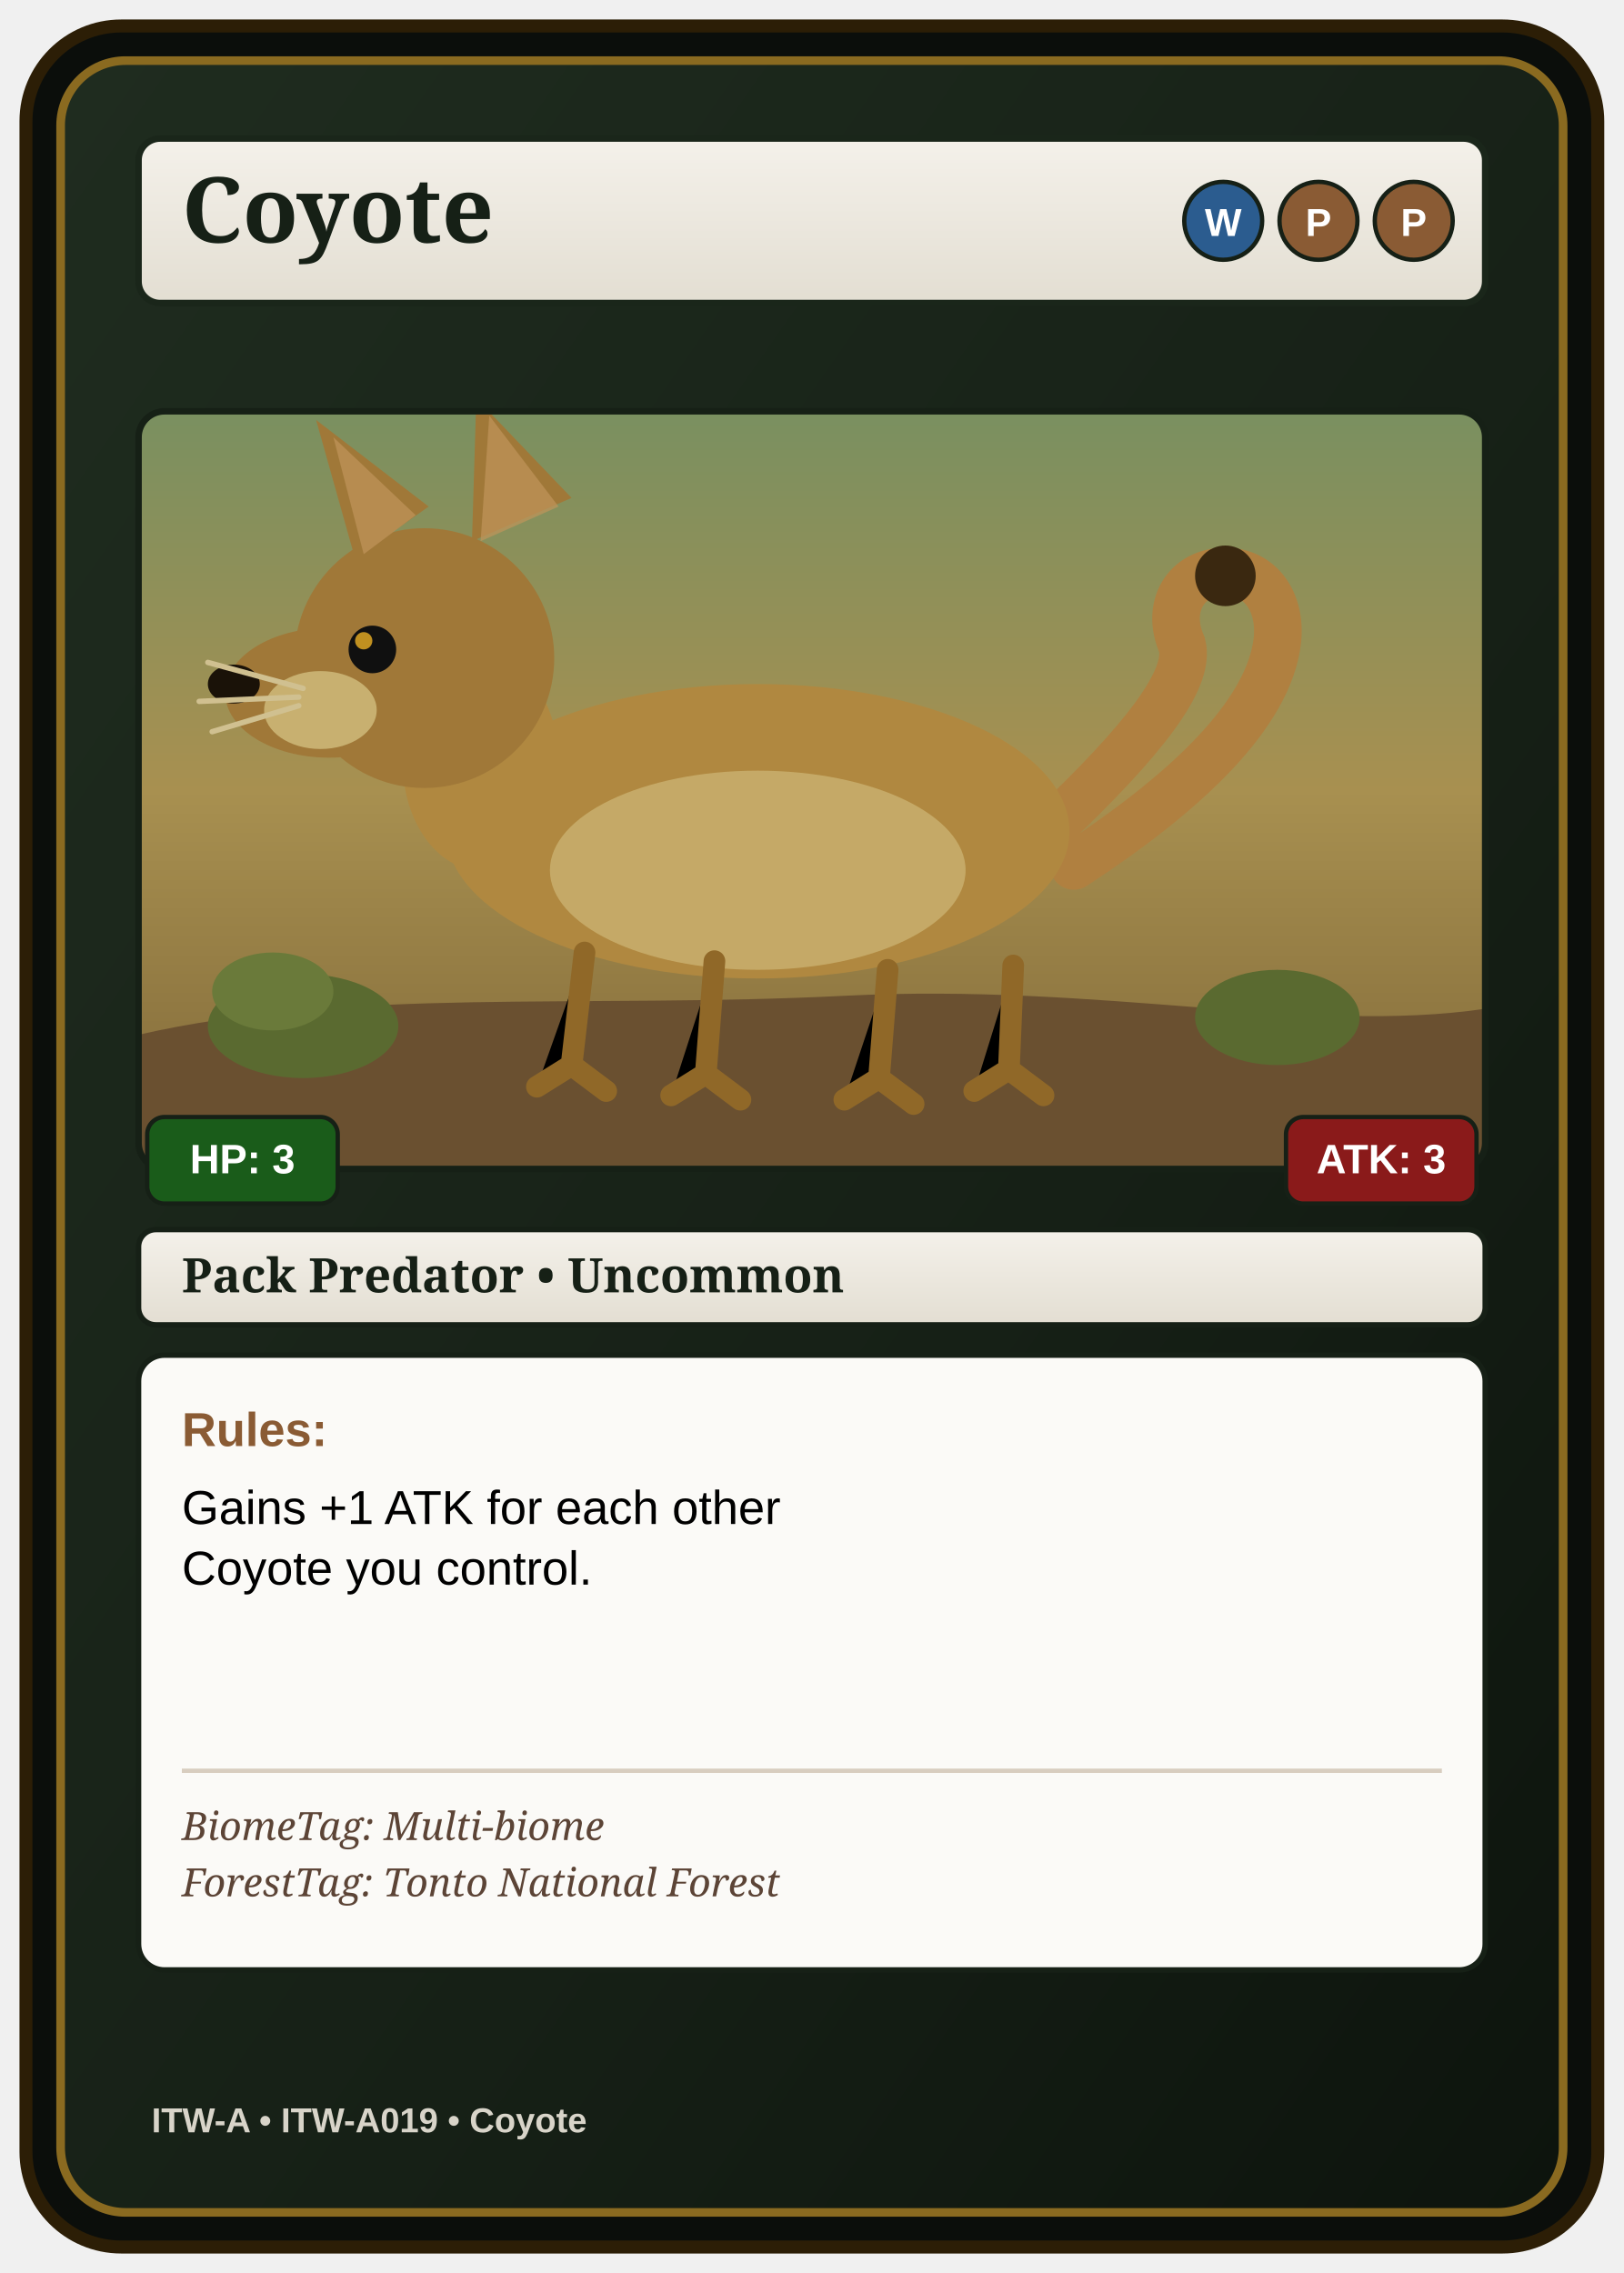
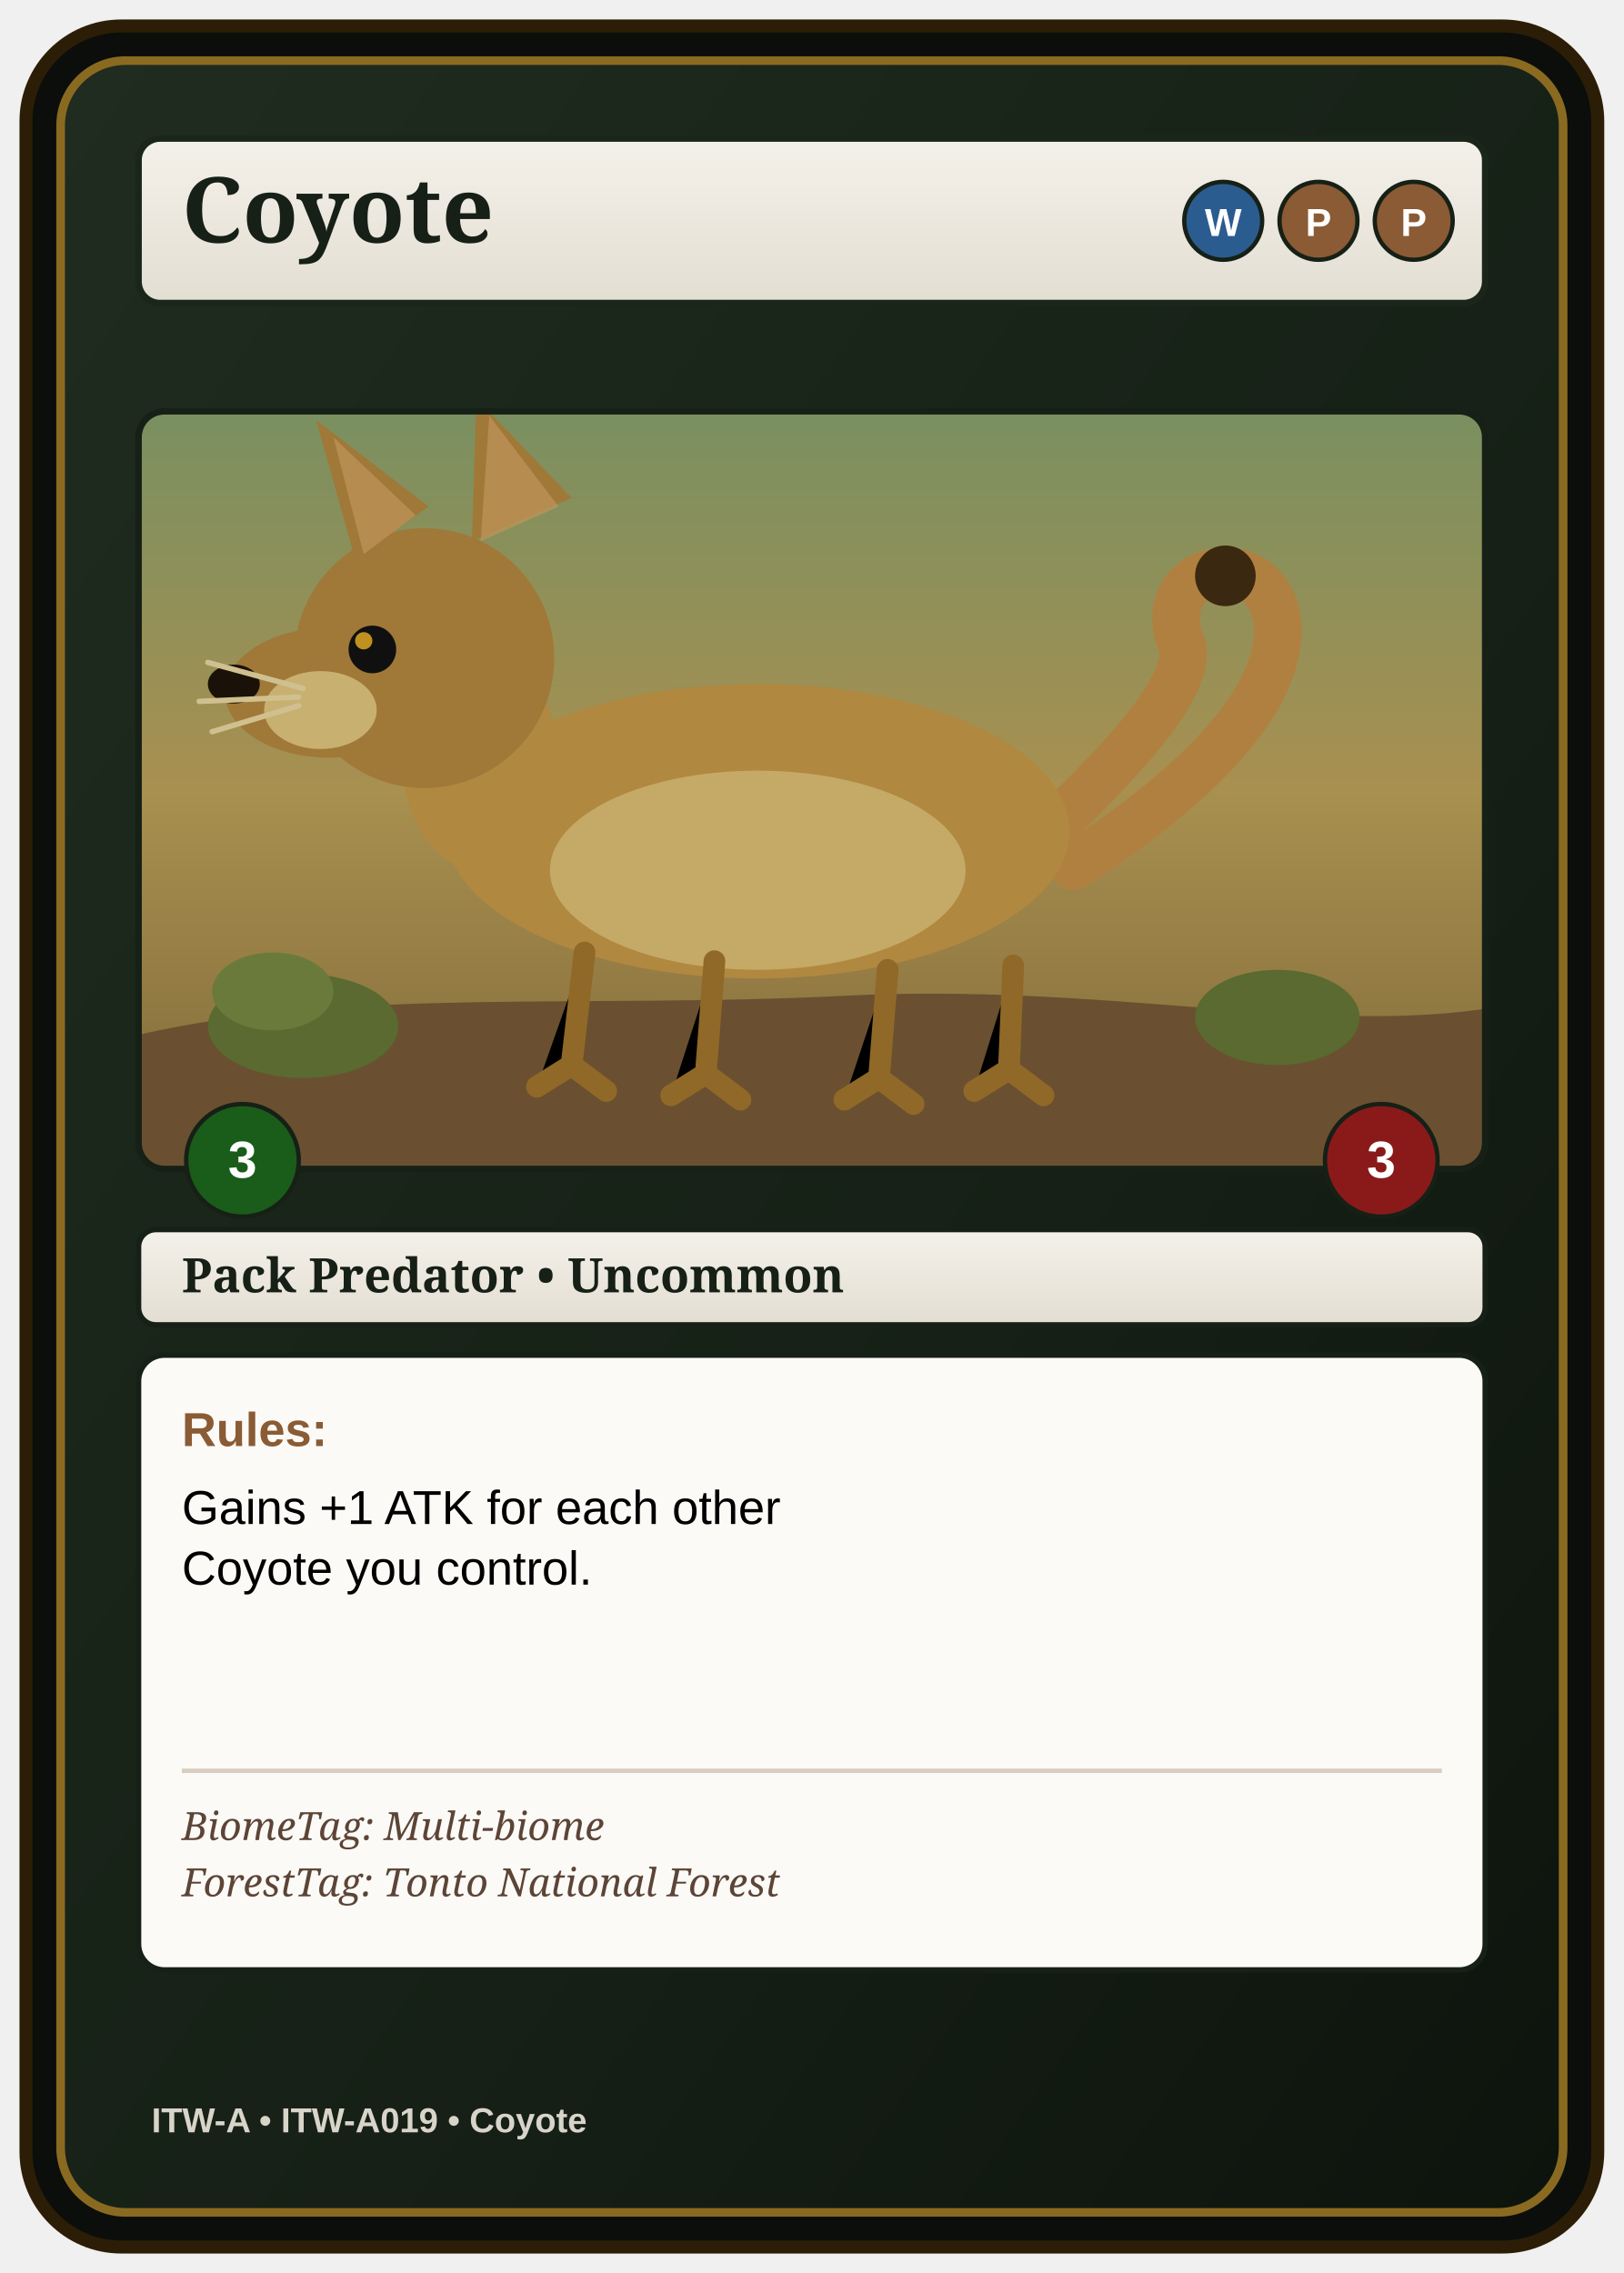
<svg xmlns="http://www.w3.org/2000/svg" width="2.5in" height="3.5in" viewBox="0 0 750 1050" version="1.1" role="img" aria-labelledby="title desc">
  <defs>
    <linearGradient id="usfsBg" x1="0%" y1="0%" x2="100%" y2="100%">
      <stop offset="0%" stop-color="#1f2c1f" />
      <stop offset="60%" stop-color="#162016" />
      <stop offset="100%" stop-color="#0d140d" />
    </linearGradient>
    <linearGradient id="usfsCream" x1="0%" y1="0%" x2="0%" y2="100%">
      <stop offset="0%" stop-color="#f4f1ea" />
      <stop offset="100%" stop-color="#e3ded2" />
    </linearGradient>
    <linearGradient id="coyoteArtBg" x1="0%" y1="0%" x2="0%" y2="100%">
      <stop offset="0%" stop-color="#7a9060" />
      <stop offset="50%" stop-color="#a89050" />
      <stop offset="100%" stop-color="#806838" />
    </linearGradient>
    <clipPath id="imageClip">
      <rect x="64" y="190" width="622" height="350" rx="12" />
    </clipPath>
  </defs>
  <rect x="12" y="12" width="726" height="1026" rx="44" fill="#0b0e0b" stroke="#2c1e06" stroke-width="6" />
  <rect x="28" y="28" width="694" height="994" rx="30" fill="url(#usfsBg)" stroke="#8a6a20" stroke-width="4" />
  <rect x="64" y="64" width="622" height="76" rx="10" fill="url(#usfsCream)" stroke="#1a261a" stroke-width="3" />
  <text x="84" y="112" font-family="Georgia, serif" font-size="42" font-weight="700" fill="#162016">Coyote</text>
  <circle cx="565" cy="102" r="18" fill="#2b5c8f" stroke="#162016" stroke-width="2" />
  <text x="565" y="109" font-family="Arial, sans-serif" font-size="18" font-weight="700" fill="#ffffff" text-anchor="middle">W</text>
  <circle cx="609" cy="102" r="18" fill="#8a5b34" stroke="#162016" stroke-width="2" />
  <text x="609" y="109" font-family="Arial, sans-serif" font-size="18" font-weight="700" fill="#ffffff" text-anchor="middle">P</text>
  <circle cx="653" cy="102" r="18" fill="#8a5b34" stroke="#162016" stroke-width="2" />
  <text x="653" y="109" font-family="Arial, sans-serif" font-size="18" font-weight="700" fill="#ffffff" text-anchor="middle">P</text>
  <g clip-path="url(#imageClip)">
    <rect x="64" y="190" width="622" height="350" fill="url(#coyoteArtBg)" />
    <path d="M64,478 C160,456 270,466 390,460 C510,454 604,478 686,466 L686,540 L64,540 Z" fill="#6a5030" />
    <ellipse cx="140" cy="474" rx="44" ry="24" fill="#5a6a30" />
    <ellipse cx="126" cy="458" rx="28" ry="18" fill="#6a7a3a" />
    <ellipse cx="590" cy="470" rx="38" ry="22" fill="#5a6a30" />
    <path d="M496,400 C548,366 586,330 590,296 C592,278 582,264 566,264 C548,264 538,280 546,298 C550,314 528,342 486,382" fill="none" stroke="#b08040" stroke-width="22" stroke-linecap="round" />
    <circle cx="566" cy="266" r="14" fill="#3a2810" />
    <ellipse cx="350" cy="384" rx="144" ry="68" fill="#b08840" />
    <ellipse cx="350" cy="402" rx="96" ry="46" fill="#d4c080" opacity="0.6" />
    <ellipse cx="222" cy="352" rx="36" ry="50" fill="#b08840" />
    <circle cx="196" cy="304" r="60" fill="#a07838" />
    <ellipse cx="152" cy="320" rx="48" ry="30" fill="#a07838" />
    <ellipse cx="108" cy="316" rx="12" ry="9" fill="#1a1208" />
    <ellipse cx="148" cy="328" rx="26" ry="18" fill="#d8c888" opacity="0.7" />
    <path d="M164,258 L146,194 L198,234 Z" fill="#a07838" />
    <path d="M168,256 L154,202 L192,238 Z" fill="#c0945a" opacity="0.7" />
    <path d="M218,250 L220,184 L264,230 Z" fill="#a07838" />
    <path d="M222,250 L226,192 L258,234 Z" fill="#c0945a" opacity="0.7" />
    <circle cx="172" cy="300" r="11" fill="#101010" />
    <circle cx="168" cy="296" r="4" fill="#c09020" />
    <path d="M140,318 L96,306 M138,322 L92,324 M138,326 L98,338" stroke="#d0c090" stroke-width="2.5" stroke-linecap="round" />
    <path d="M270,440 L264,492 L248,502 M264,492 L280,504" stroke="#906828" stroke-width="10" stroke-linecap="round" stroke-linejoin="round" />
    <path d="M330,444 L326,496 L310,506 M326,496 L342,508" stroke="#906828" stroke-width="10" stroke-linecap="round" stroke-linejoin="round" />
    <path d="M410,448 L406,498 L390,508 M406,498 L422,510" stroke="#906828" stroke-width="10" stroke-linecap="round" stroke-linejoin="round" />
    <path d="M468,446 L466,494 L450,504 M466,494 L482,506" stroke="#906828" stroke-width="10" stroke-linecap="round" stroke-linejoin="round" />
  </g>
  <rect x="64" y="190" width="622" height="350" rx="12" fill="none" stroke="#162016" stroke-width="3" />
-   <rect x="68" y="516" width="88" height="40" rx="8" fill="#1a5c1a" stroke="#162016" stroke-width="2" />
-   <text x="112" y="542" font-family="Arial, sans-serif" font-size="19" font-weight="700" fill="#ffffff" text-anchor="middle">HP: 3</text>
-   <rect x="594" y="516" width="88" height="40" rx="8" fill="#8a1a1a" stroke="#162016" stroke-width="2" />
-   <text x="638" y="542" font-family="Arial, sans-serif" font-size="19" font-weight="700" fill="#ffffff" text-anchor="middle">ATK: 3</text>
+   <circle cx="112" cy="536" r="26" fill="#1a5c1a" stroke="#162016" stroke-width="2" />
+   <text x="112" y="544" font-family="Arial, sans-serif" font-size="24" font-weight="700" fill="#ffffff" text-anchor="middle">3</text>
+   <circle cx="638" cy="536" r="26" fill="#8a1a1a" stroke="#162016" stroke-width="2" />
+   <text x="638" y="544" font-family="Arial, sans-serif" font-size="24" font-weight="700" fill="#ffffff" text-anchor="middle">3</text>
  <rect x="64" y="568" width="622" height="44" rx="8" fill="url(#usfsCream)" stroke="#162016" stroke-width="2.5" />
  <text x="84" y="597" font-family="Georgia, serif" font-size="22" font-weight="700" fill="#162016">Pack Predator • Uncommon</text>
  <rect x="64" y="626" width="622" height="284" rx="12" fill="#fbfaf7" stroke="#162016" stroke-width="2.5" />
  <text x="84" y="668" font-family="Arial, sans-serif" font-size="22" font-weight="700" fill="#8a5b34">Rules:</text>
  <text x="84" y="704" font-family="Arial, sans-serif" font-size="22" fill="#000000">Gains +1 ATK for each other</text>
  <text x="84" y="732" font-family="Arial, sans-serif" font-size="22" fill="#000000">Coyote you control.</text>
  <line x1="84" y1="818" x2="666" y2="818" stroke="#d8cdbf" stroke-width="2" />
  <text x="84" y="850" font-family="Georgia, serif" font-size="18" fill="#5c4436" font-style="italic">BiomeTag: Multi-biome</text>
  <text x="84" y="876" font-family="Georgia, serif" font-size="18" fill="#5c4436" font-style="italic">ForestTag: Tonto National Forest</text>
  <text x="70" y="985" font-family="Arial, sans-serif" font-size="16" font-weight="700" fill="#d8d4c9">ITW-A • ITW-A019 • Coyote</text>
</svg>
